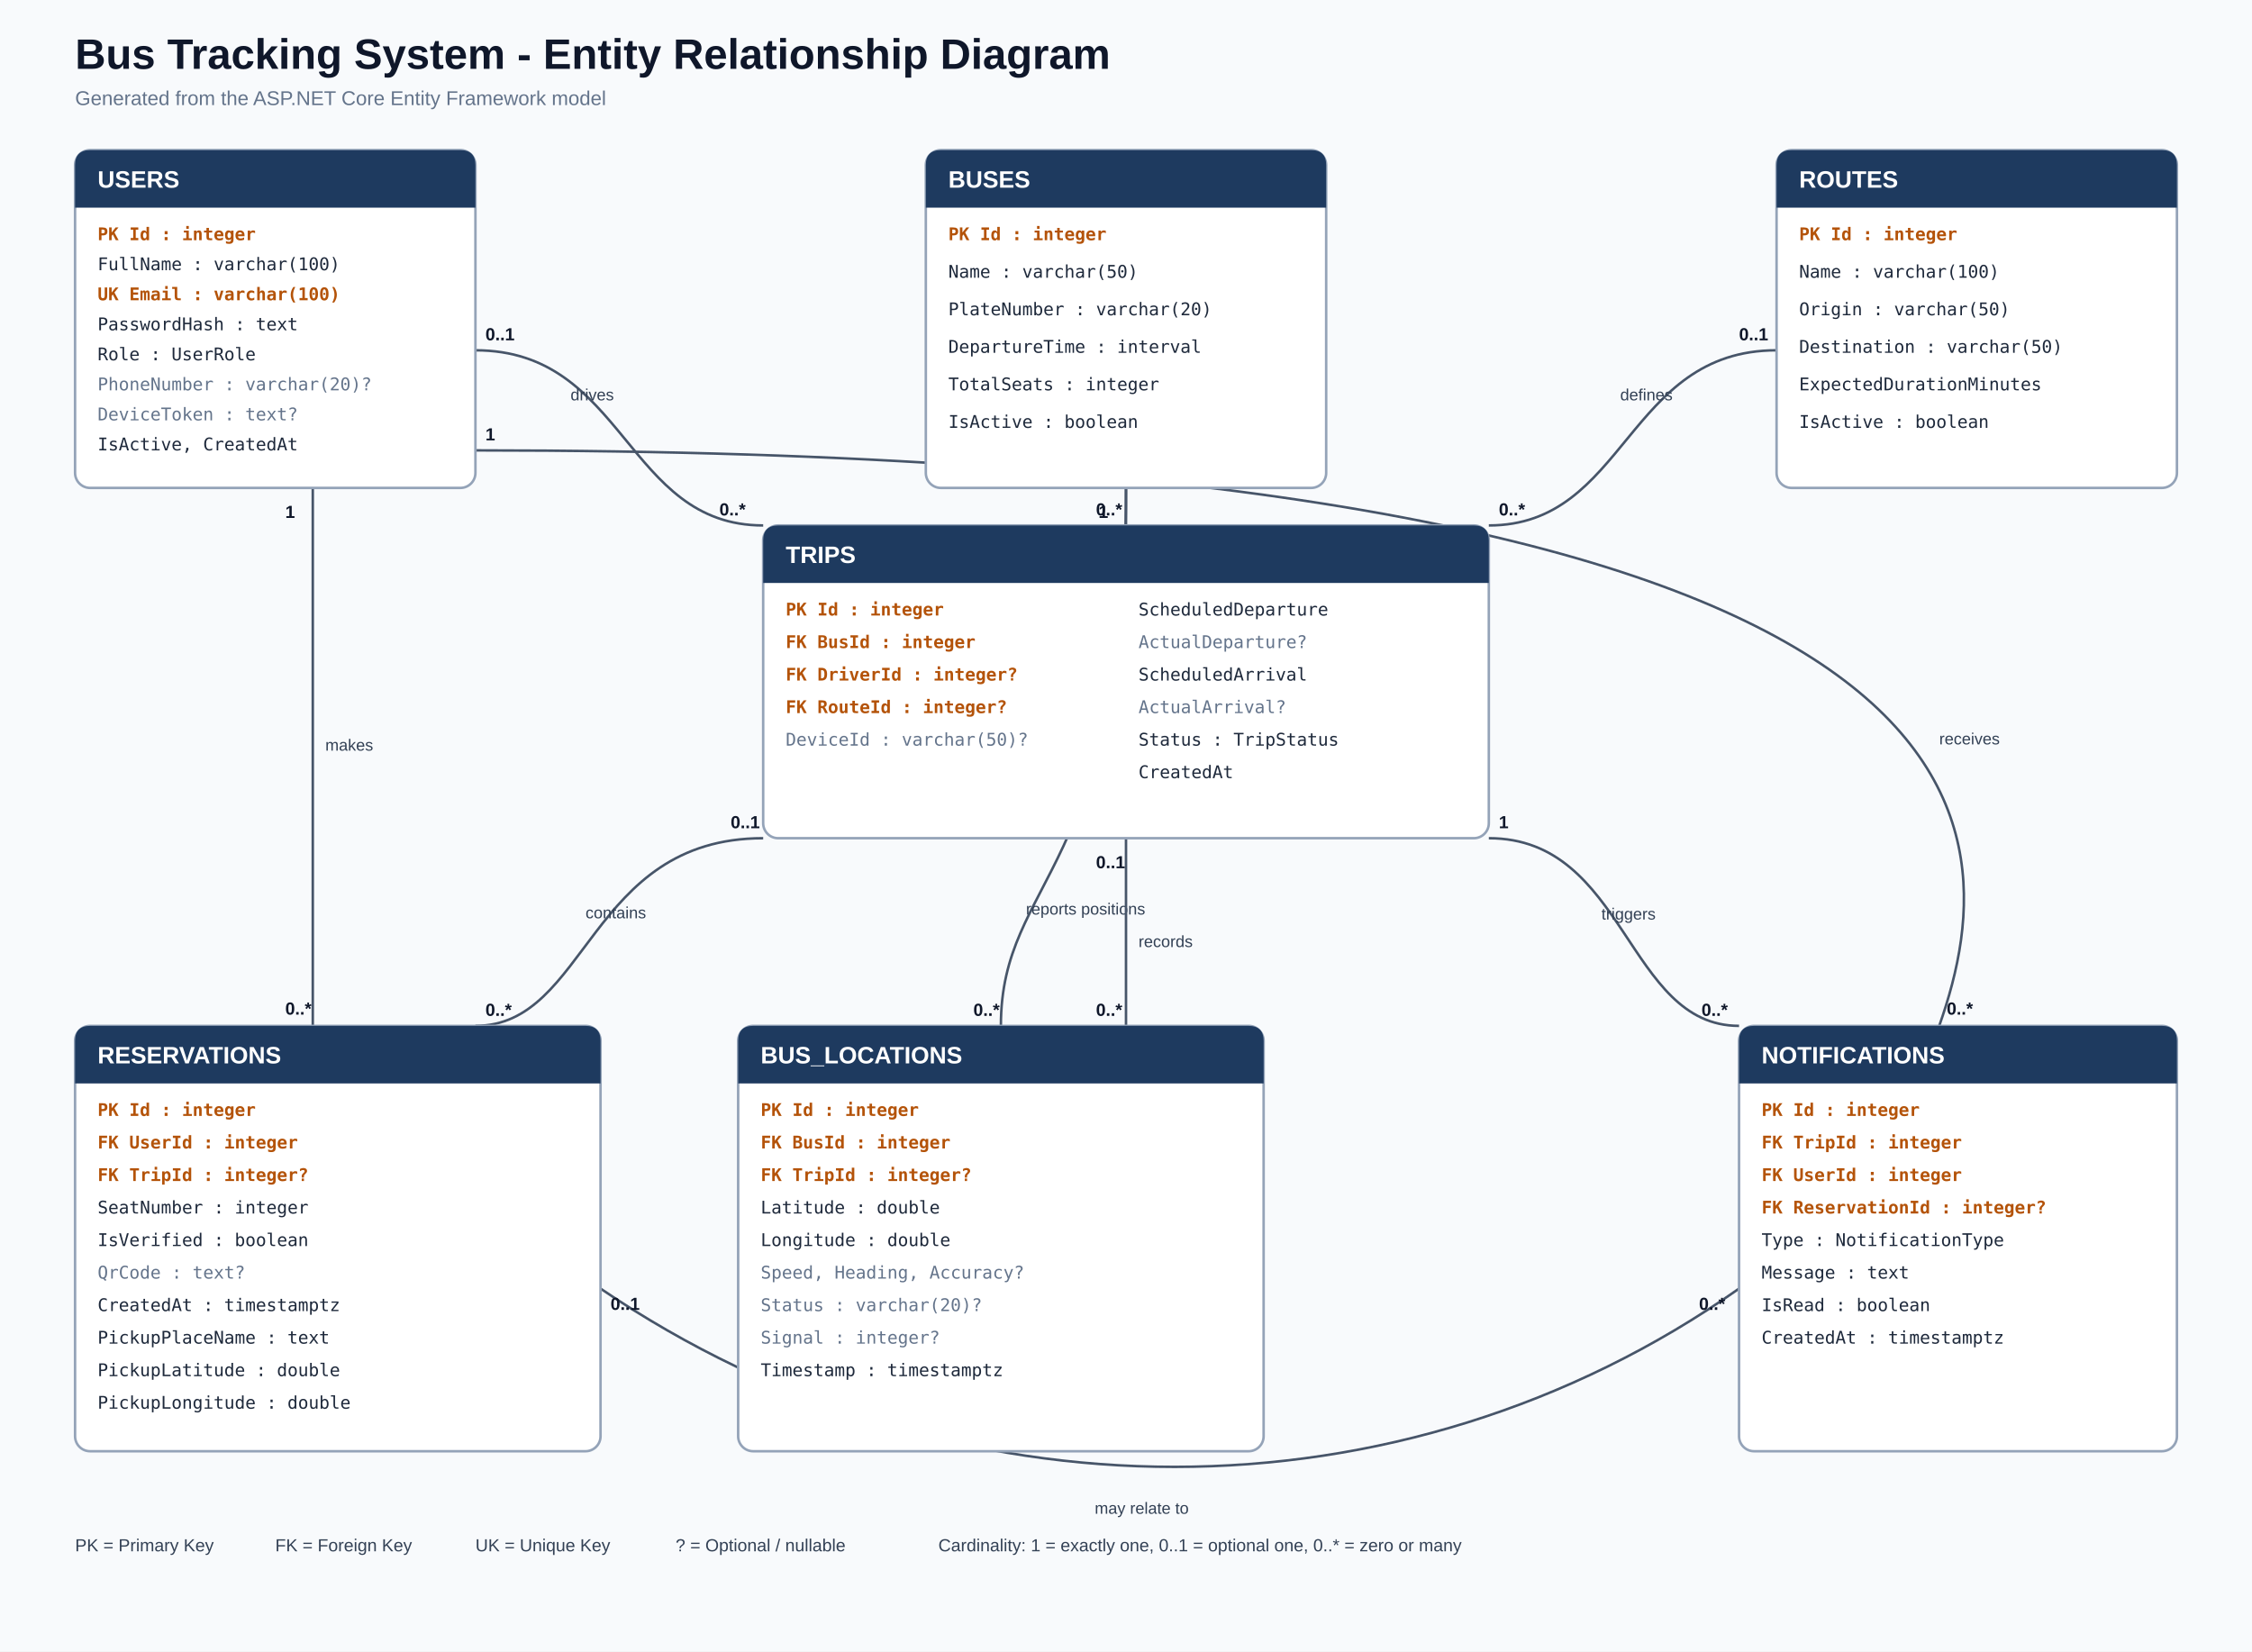
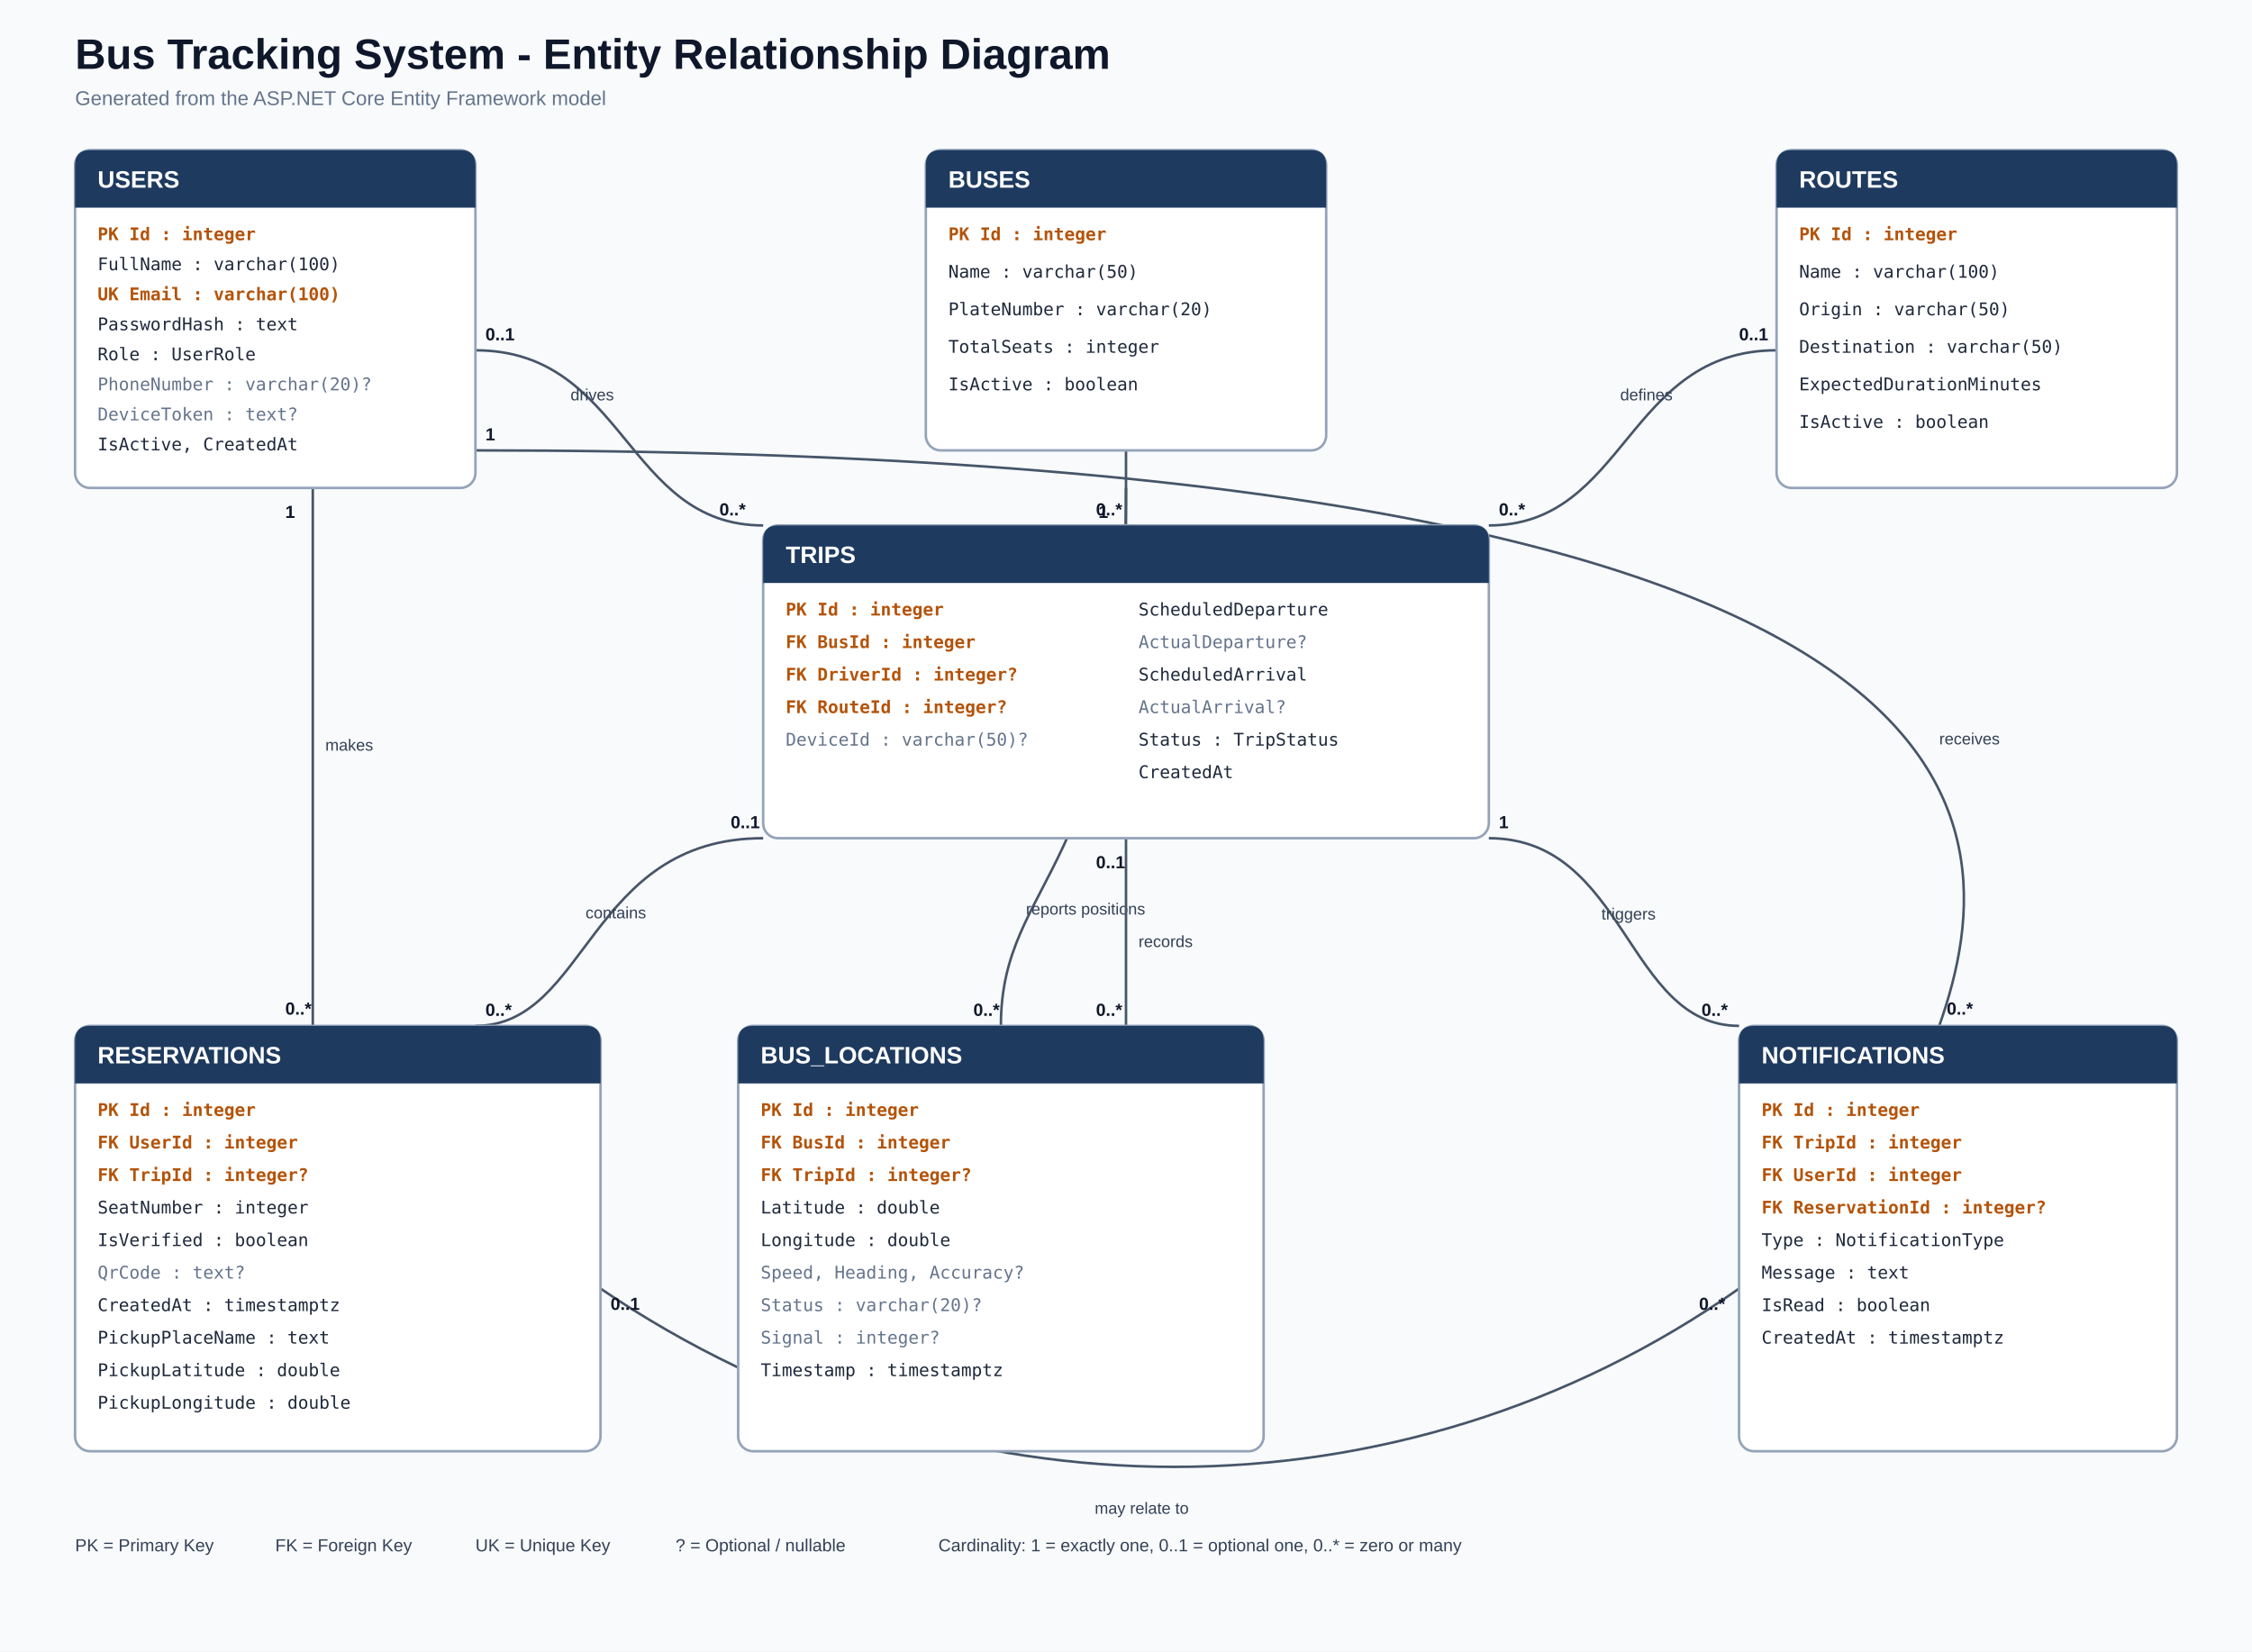
<svg xmlns="http://www.w3.org/2000/svg" width="1800" height="1320" viewBox="0 0 1800 1320">
  <defs>
    <style>
      .bg { fill: #f8fafc; }
      .title { font: 700 34px Arial, sans-serif; fill: #0f172a; }
      .subtitle { font: 16px Arial, sans-serif; fill: #64748b; }
      .box { fill: #ffffff; stroke: #94a3b8; stroke-width: 2; rx: 12; }
      .head { fill: #1e3a5f; }
      .head-text { font: 700 19px Arial, sans-serif; fill: #ffffff; }
      .field { font: 14px Consolas, monospace; fill: #1e293b; }
      .key { font-weight: 700; fill: #b45309; }
      .optional { fill: #64748b; }
      .relation { fill: none; stroke: #475569; stroke-width: 2; }
      .relation-label { font: 13px Arial, sans-serif; fill: #334155; }
      .cardinality { font: 700 14px Arial, sans-serif; fill: #0f172a; }
      .legend { font: 14px Arial, sans-serif; fill: #334155; }
    </style>
    <marker id="arrow" markerWidth="8" markerHeight="8" refX="7" refY="4" orient="auto">
      <path d="M0,0 L8,4 L0,8 Z" fill="#475569" />
    </marker>
  </defs>
  <rect class="bg" width="1800" height="1320" />
  <text class="title" x="60" y="55">Bus Tracking System - Entity Relationship Diagram</text>
  <text class="subtitle" x="60" y="84">Generated from the ASP.NET Core Entity Framework model</text>
  <path class="relation" d="M380 280 C500 280 500 420 610 420" />
  <text class="relation-label" x="456" y="320">drives</text>
  <text class="cardinality" x="388" y="272">0..1</text>
  <text class="cardinality" x="575" y="412">0..*</text>
  <path class="relation" d="M900 280 L900 420" />
  <text class="relation-label" x="910" y="357">operates</text>
  <text class="cardinality" x="876" y="301">1</text>
  <text class="cardinality" x="876" y="412">0..*</text>
  <path class="relation" d="M1420 280 C1300 280 1300 420 1190 420" />
  <text class="relation-label" x="1295" y="320">defines</text>
  <text class="cardinality" x="1390" y="272">0..1</text>
  <text class="cardinality" x="1198" y="412">0..*</text>
  <path class="relation" d="M250 390 L250 820" />
  <text class="relation-label" x="260" y="600">makes</text>
  <text class="cardinality" x="228" y="414">1</text>
  <text class="cardinality" x="228" y="811">0..*</text>
  <path class="relation" d="M610 670 C470 670 470 820 380 820" />
  <text class="relation-label" x="468" y="734">contains</text>
  <text class="cardinality" x="584" y="662">0..1</text>
  <text class="cardinality" x="388" y="812">0..*</text>
  <path class="relation" d="M900 390 C900 700 800 700 800 820" />
  <text class="relation-label" x="820" y="731">reports positions</text>
  <text class="cardinality" x="878" y="414">1</text>
  <text class="cardinality" x="778" y="812">0..*</text>
  <path class="relation" d="M900 670 L900 820" />
  <text class="relation-label" x="910" y="757">records</text>
  <text class="cardinality" x="876" y="694">0..1</text>
  <text class="cardinality" x="876" y="812">0..*</text>
  <path class="relation" d="M1190 670 C1300 670 1300 820 1390 820" />
  <text class="relation-label" x="1280" y="735">triggers</text>
  <text class="cardinality" x="1198" y="662">1</text>
  <text class="cardinality" x="1360" y="812">0..*</text>
  <path class="relation" d="M380 360 C1610 360 1610 650 1550 820" />
  <text class="relation-label" x="1550" y="595">receives</text>
  <text class="cardinality" x="388" y="352">1</text>
  <text class="cardinality" x="1556" y="811">0..*</text>
  <path class="relation" d="M480 1030 C760 1220 1120 1220 1390 1030" />
  <text class="relation-label" x="875" y="1210">may relate to</text>
  <text class="cardinality" x="488" y="1047">0..1</text>
  <text class="cardinality" x="1358" y="1047">0..*</text>
  <g transform="translate(60 120)">
    <rect class="box" width="320" height="270" />
    <path class="head" d="M12 0 H308 Q320 0 320 12 V46 H0 V12 Q0 0 12 0" />
    <text class="head-text" x="18" y="30">USERS</text>
    <text class="field key" x="18" y="72">PK  Id : integer</text>
    <text class="field" x="18" y="96">    FullName : varchar(100)</text>
    <text class="field key" x="18" y="120">UK  Email : varchar(100)</text>
    <text class="field" x="18" y="144">    PasswordHash : text</text>
    <text class="field" x="18" y="168">    Role : UserRole</text>
    <text class="field optional" x="18" y="192">    PhoneNumber : varchar(20)?</text>
    <text class="field optional" x="18" y="216">    DeviceToken : text?</text>
    <text class="field" x="18" y="240">    IsActive, CreatedAt</text>
  </g>
  <g transform="translate(740 120)">
-     <rect class="box" width="320" height="270" />
+     <rect class="box" width="320" height="240" />
    <path class="head" d="M12 0 H308 Q320 0 320 12 V46 H0 V12 Q0 0 12 0" />
    <text class="head-text" x="18" y="30">BUSES</text>
    <text class="field key" x="18" y="72">PK  Id : integer</text>
    <text class="field" x="18" y="102">    Name : varchar(50)</text>
    <text class="field" x="18" y="132">    PlateNumber : varchar(20)</text>
-     <text class="field" x="18" y="162">    DepartureTime : interval</text>
-     <text class="field" x="18" y="192">    TotalSeats : integer</text>
-     <text class="field" x="18" y="222">    IsActive : boolean</text>
+     <text class="field" x="18" y="162">    TotalSeats : integer</text>
+     <text class="field" x="18" y="192">    IsActive : boolean</text>
  </g>
  <g transform="translate(1420 120)">
    <rect class="box" width="320" height="270" />
    <path class="head" d="M12 0 H308 Q320 0 320 12 V46 H0 V12 Q0 0 12 0" />
    <text class="head-text" x="18" y="30">ROUTES</text>
    <text class="field key" x="18" y="72">PK  Id : integer</text>
    <text class="field" x="18" y="102">    Name : varchar(100)</text>
    <text class="field" x="18" y="132">    Origin : varchar(50)</text>
    <text class="field" x="18" y="162">    Destination : varchar(50)</text>
    <text class="field" x="18" y="192">    ExpectedDurationMinutes</text>
    <text class="field" x="18" y="222">    IsActive : boolean</text>
  </g>
  <g transform="translate(610 420)">
    <rect class="box" width="580" height="250" />
    <path class="head" d="M12 0 H568 Q580 0 580 12 V46 H0 V12 Q0 0 12 0" />
    <text class="head-text" x="18" y="30">TRIPS</text>
    <text class="field key" x="18" y="72">PK  Id : integer</text>
    <text class="field key" x="18" y="98">FK  BusId : integer</text>
    <text class="field key" x="18" y="124">FK  DriverId : integer?</text>
    <text class="field key" x="18" y="150">FK  RouteId : integer?</text>
    <text class="field optional" x="18" y="176">    DeviceId : varchar(50)?</text>
    <text class="field" x="300" y="72">ScheduledDeparture</text>
    <text class="field optional" x="300" y="98">ActualDeparture?</text>
    <text class="field" x="300" y="124">ScheduledArrival</text>
    <text class="field optional" x="300" y="150">ActualArrival?</text>
    <text class="field" x="300" y="176">Status : TripStatus</text>
    <text class="field" x="300" y="202">CreatedAt</text>
  </g>
  <g transform="translate(60 820)">
    <rect class="box" width="420" height="340" />
    <path class="head" d="M12 0 H408 Q420 0 420 12 V46 H0 V12 Q0 0 12 0" />
    <text class="head-text" x="18" y="30">RESERVATIONS</text>
    <text class="field key" x="18" y="72">PK  Id : integer</text>
    <text class="field key" x="18" y="98">FK  UserId : integer</text>
    <text class="field key" x="18" y="124">FK  TripId : integer?</text>
    <text class="field" x="18" y="150">    SeatNumber : integer</text>
    <text class="field" x="18" y="176">    IsVerified : boolean</text>
    <text class="field optional" x="18" y="202">    QrCode : text?</text>
    <text class="field" x="18" y="228">    CreatedAt : timestamptz</text>
    <text class="field" x="18" y="254">    PickupPlaceName : text</text>
    <text class="field" x="18" y="280">    PickupLatitude : double</text>
    <text class="field" x="18" y="306">    PickupLongitude : double</text>
  </g>
  <g transform="translate(590 820)">
    <rect class="box" width="420" height="340" />
    <path class="head" d="M12 0 H408 Q420 0 420 12 V46 H0 V12 Q0 0 12 0" />
    <text class="head-text" x="18" y="30">BUS_LOCATIONS</text>
    <text class="field key" x="18" y="72">PK  Id : integer</text>
    <text class="field key" x="18" y="98">FK  BusId : integer</text>
    <text class="field key" x="18" y="124">FK  TripId : integer?</text>
    <text class="field" x="18" y="150">    Latitude : double</text>
    <text class="field" x="18" y="176">    Longitude : double</text>
    <text class="field optional" x="18" y="202">    Speed, Heading, Accuracy?</text>
    <text class="field optional" x="18" y="228">    Status : varchar(20)?</text>
    <text class="field optional" x="18" y="254">    Signal : integer?</text>
    <text class="field" x="18" y="280">    Timestamp : timestamptz</text>
  </g>
  <g transform="translate(1390 820)">
    <rect class="box" width="350" height="340" />
    <path class="head" d="M12 0 H338 Q350 0 350 12 V46 H0 V12 Q0 0 12 0" />
    <text class="head-text" x="18" y="30">NOTIFICATIONS</text>
    <text class="field key" x="18" y="72">PK  Id : integer</text>
    <text class="field key" x="18" y="98">FK  TripId : integer</text>
    <text class="field key" x="18" y="124">FK  UserId : integer</text>
    <text class="field key" x="18" y="150">FK  ReservationId : integer?</text>
    <text class="field" x="18" y="176">    Type : NotificationType</text>
    <text class="field" x="18" y="202">    Message : text</text>
    <text class="field" x="18" y="228">    IsRead : boolean</text>
    <text class="field" x="18" y="254">    CreatedAt : timestamptz</text>
  </g>
  <g transform="translate(60 1240)">
    <text class="legend key" x="0" y="0">PK = Primary Key</text>
    <text class="legend key" x="160" y="0">FK = Foreign Key</text>
    <text class="legend key" x="320" y="0">UK = Unique Key</text>
    <text class="legend optional" x="480" y="0">? = Optional / nullable</text>
    <text class="legend" x="690" y="0">Cardinality: 1 = exactly one, 0..1 = optional one, 0..* = zero or many</text>
  </g>
</svg>
